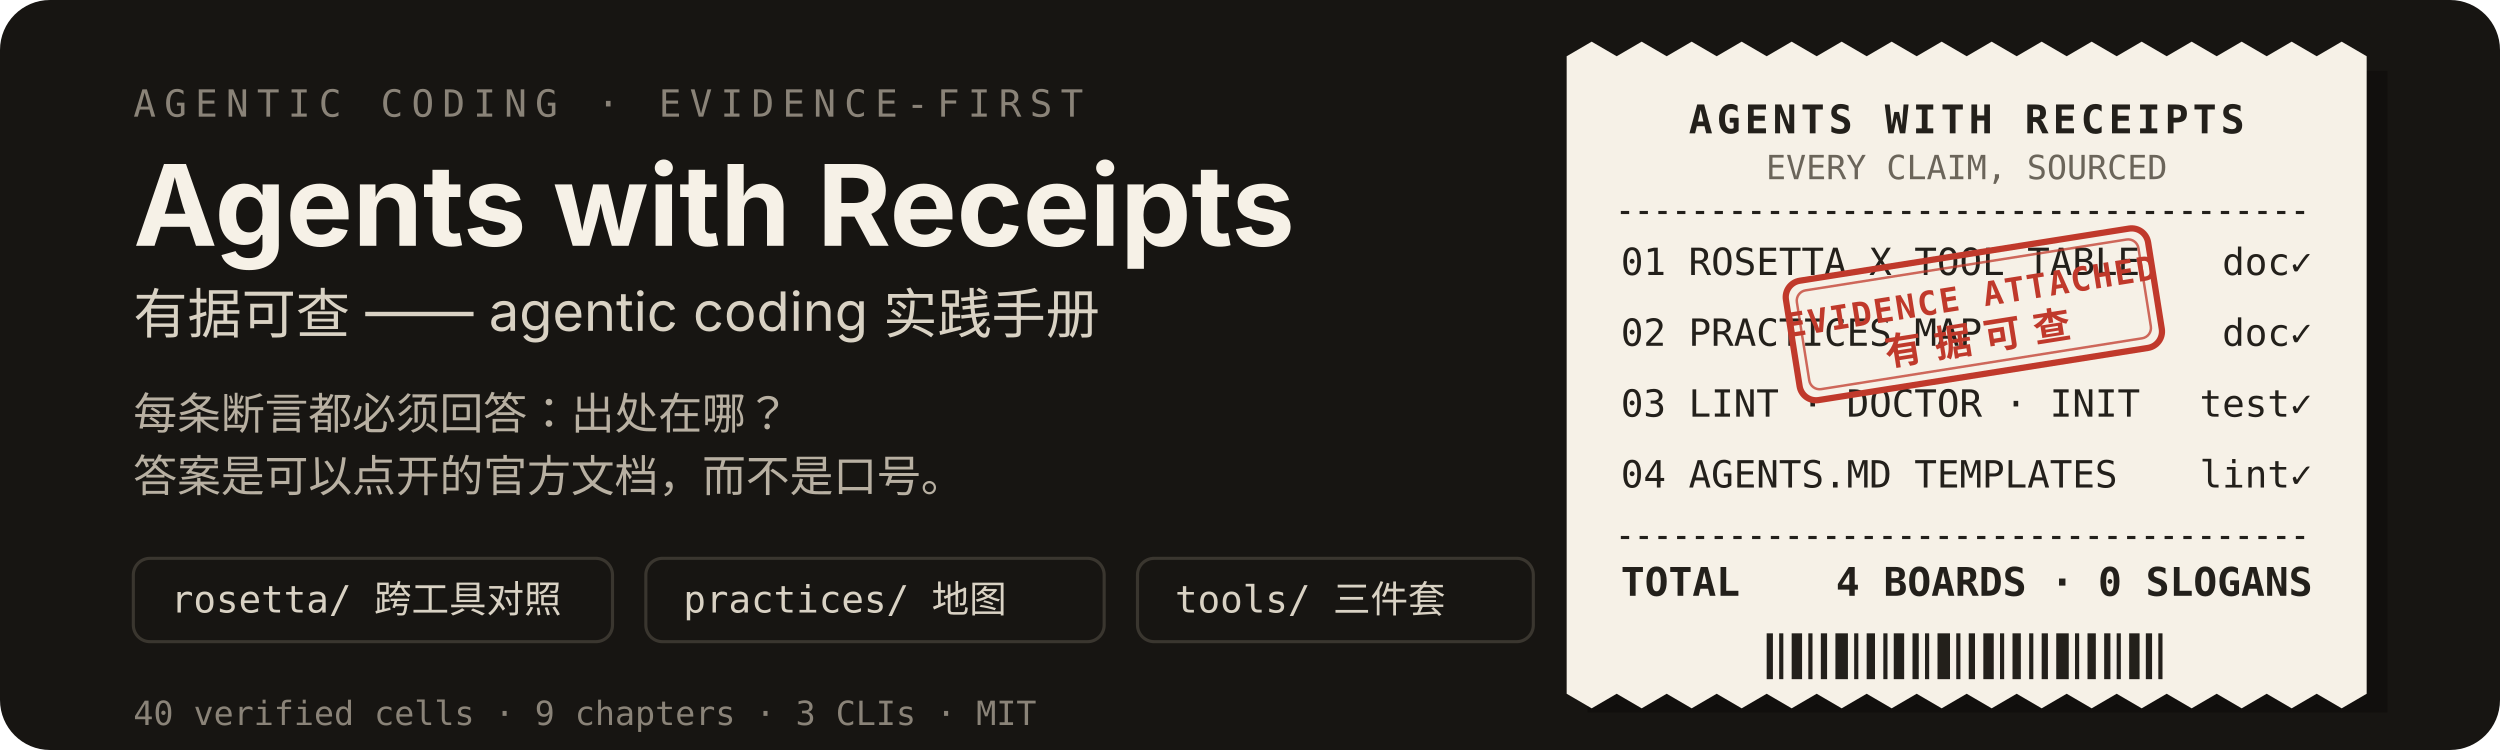
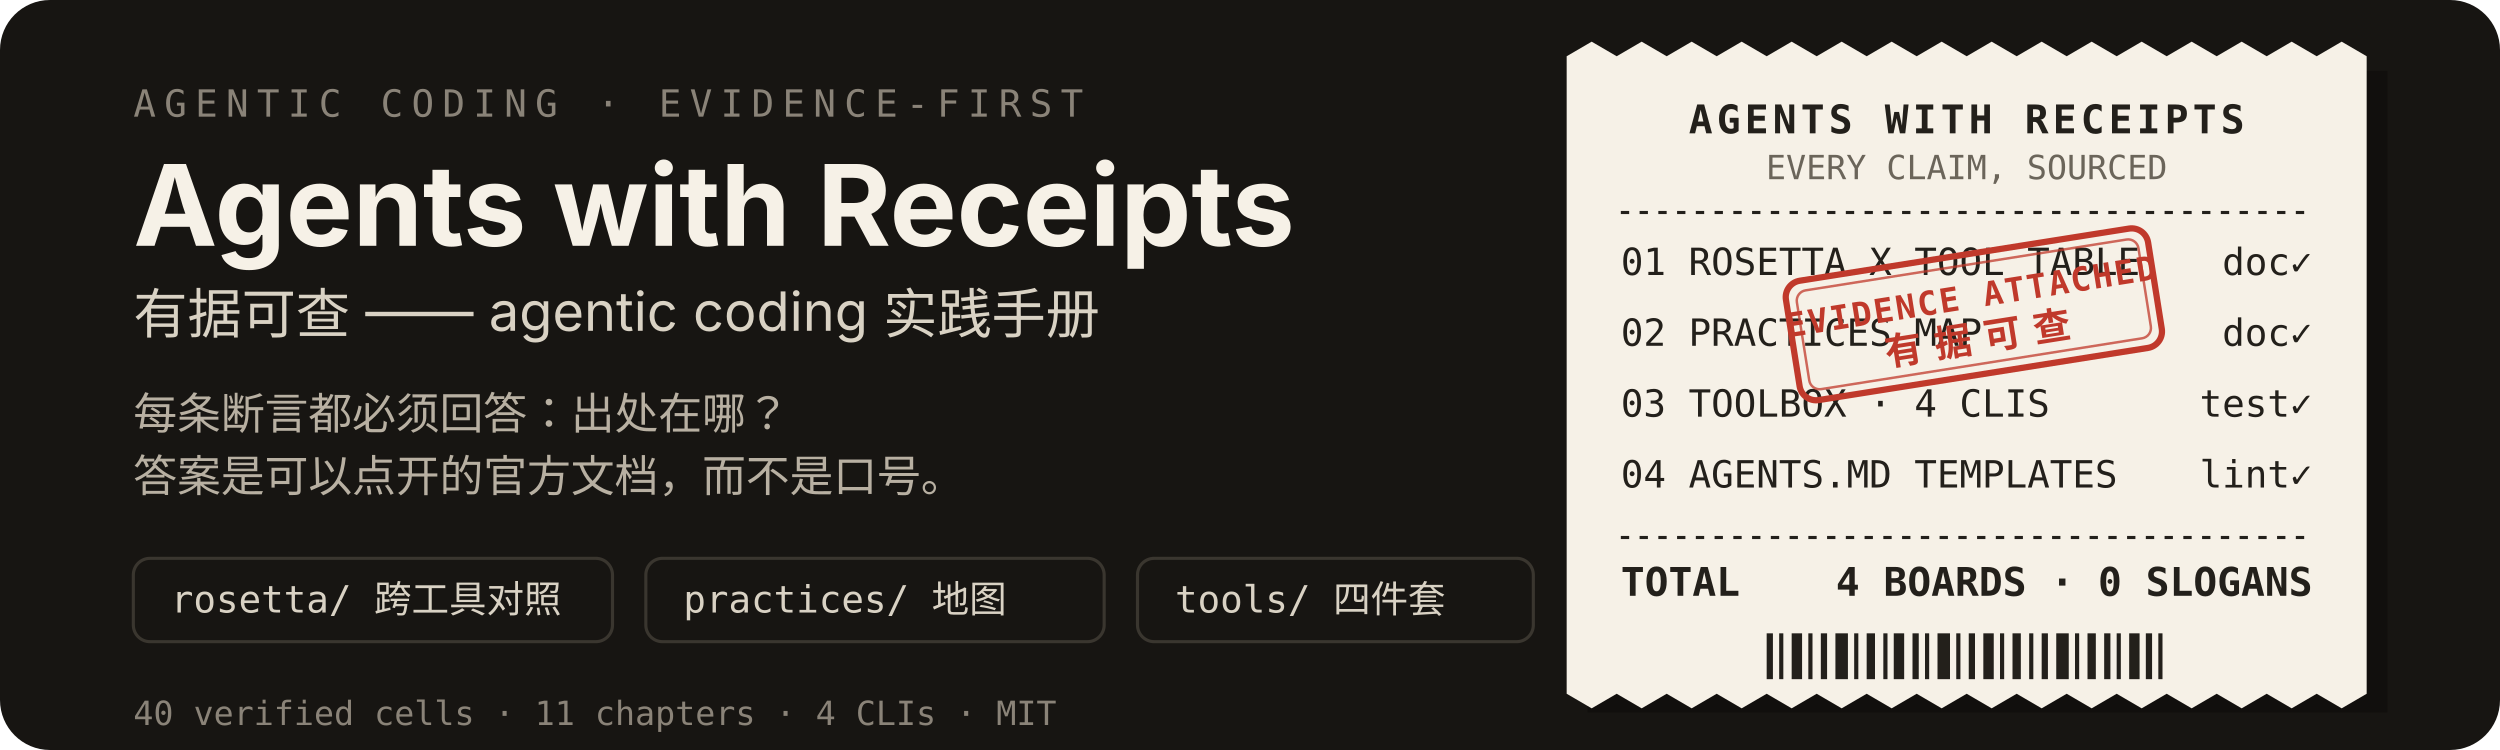
<svg xmlns="http://www.w3.org/2000/svg" width="1200" height="360" viewBox="0 0 1200 360" role="img" aria-labelledby="t d">
  <rect width="1200" height="360" rx="24" fill="#171512" />
  <g transform="translate(64 56)" font-family="-apple-system, BlinkMacSystemFont, 'Segoe UI', 'PingFang SC', sans-serif">
    <text y="0" font-family="ui-monospace, SFMono-Regular, Menlo, monospace" font-size="18" letter-spacing="4" fill="#8A8378">AGENTIC CODING · EVIDENCE-FIRST</text>
    <text y="62" font-size="54" font-weight="700" fill="#F6F1E7">Agents with Receipts</text>
    <text y="104" font-size="26" fill="#D9D2C4">有据可查 —— agentic coding 实践手册</text>
    <text y="150" font-size="21" fill="#B8B0A2">每条断言都必须回答：出处在哪？</text>
    <text y="180" font-size="21" fill="#B8B0A2">答案是可以点开的官方文档，而不是口号。</text>
    <g font-family="ui-monospace, SFMono-Regular, Menlo, monospace" font-size="18">
      <rect x="0" y="212" width="230" height="40" rx="8" fill="none" stroke="#3A362F" stroke-width="1.5" />
      <text x="18" y="238" fill="#D9D2C4">rosetta/ 跨工具对照</text>
      <rect x="246" y="212" width="220" height="40" rx="8" fill="none" stroke="#3A362F" stroke-width="1.5" />
      <text x="264" y="238" fill="#D9D2C4">practices/ 地图</text>
      <rect x="482" y="212" width="190" height="40" rx="8" fill="none" stroke="#3A362F" stroke-width="1.5" />
-       <text x="500" y="238" fill="#D9D2C4">tools/ 三件套</text>
+       <text x="500" y="238" fill="#D9D2C4">tools/ 四件套</text>
    </g>
-     <text y="292" font-family="ui-monospace, SFMono-Regular, Menlo, monospace" font-size="16" fill="#8A8378">40 verified cells · 9 chapters · 3 CLIs · MIT</text>
+     <text y="292" font-family="ui-monospace, SFMono-Regular, Menlo, monospace" font-size="16" fill="#8A8378">40 verified cells · 11 chapters · 4 CLIs · MIT</text>
  </g>
  <g transform="translate(752 18)">
    <rect x="10" y="16" width="384" height="308" fill="#000000" opacity="0.28" />
    <path fill="#F6F1E7" d="M0,9 l12,-7 l12,7 l12,-7 l12,7 l12,-7 l12,7 l12,-7 l12,7 l12,-7 l12,7 l12,-7 l12,7 l12,-7 l12,7 l12,-7 l12,7 l12,-7 l12,7 l12,-7 l12,7 l12,-7 l12,7 l12,-7 l12,7 l12,-7 l12,7 l12,-7 l12,7 l12,-7 l12,7 l12,-7 l12,7 L384,315 l-12,7 l-12,-7 l-12,7 l-12,-7 l-12,7 l-12,-7 l-12,7 l-12,-7 l-12,7 l-12,-7 l-12,7 l-12,-7 l-12,7 l-12,-7 l-12,7 l-12,-7 l-12,7 l-12,-7 l-12,7 l-12,-7 l-12,7 l-12,-7 l-12,7 l-12,-7 l-12,7 l-12,-7 l-12,7 l-12,-7 l-12,7 l-12,-7 l-12,7 l-12,-7 Z" />
    <g font-family="ui-monospace, SFMono-Regular, Menlo, monospace" fill="#23201B">
      <text x="192" y="46" text-anchor="middle" font-size="19" font-weight="700" letter-spacing="2">AGENTS WITH RECEIPTS</text>
      <text x="192" y="68" text-anchor="middle" font-size="16" fill="#6B655A">EVERY CLAIM, SOURCED</text>
      <line x1="26" y1="84" x2="358" y2="84" stroke="#23201B" stroke-width="1.5" stroke-dasharray="4 5" />
      <g font-size="18">
        <text x="26" y="114">01 ROSETTA X-TOOL TABLE</text>
        <text x="358" y="114" text-anchor="end">doc✓</text>
        <text x="26" y="148">02 PRACTICES MAP</text>
        <text x="358" y="148" text-anchor="end">doc✓</text>
-         <text x="26" y="182">03 LINT · DOCTOR · INIT</text>
+         <text x="26" y="182">03 TOOLBOX · 4 CLIS</text>
        <text x="358" y="182" text-anchor="end">test✓</text>
        <text x="26" y="216">04 AGENTS.MD TEMPLATES</text>
        <text x="358" y="216" text-anchor="end">lint✓</text>
      </g>
      <line x1="26" y1="240" x2="358" y2="240" stroke="#23201B" stroke-width="1.5" stroke-dasharray="4 5" />
      <text x="26" y="268" font-size="19" font-weight="700">TOTAL</text>
      <text x="358" y="268" text-anchor="end" font-size="19" font-weight="700">4 BOARDS · 0 SLOGANS</text>
      <g fill="#23201B" transform="translate(96 286)">
        <rect x="0" width="3" height="22" />
        <rect x="6" width="2" height="22" />
        <rect x="12" width="5" height="22" />
        <rect x="20" width="2" height="22" />
        <rect x="26" width="3" height="22" />
        <rect x="33" width="6" height="22" />
        <rect x="42" width="2" height="22" />
        <rect x="48" width="4" height="22" />
        <rect x="56" width="2" height="22" />
        <rect x="61" width="5" height="22" />
        <rect x="70" width="3" height="22" />
        <rect x="76" width="2" height="22" />
        <rect x="82" width="6" height="22" />
        <rect x="91" width="2" height="22" />
        <rect x="97" width="3" height="22" />
        <rect x="104" width="5" height="22" />
        <rect x="112" width="2" height="22" />
        <rect x="118" width="4" height="22" />
        <rect x="126" width="2" height="22" />
        <rect x="132" width="3" height="22" />
        <rect x="139" width="6" height="22" />
        <rect x="148" width="2" height="22" />
        <rect x="154" width="4" height="22" />
        <rect x="162" width="3" height="22" />
        <rect x="168" width="2" height="22" />
        <rect x="174" width="5" height="22" />
        <rect x="182" width="3" height="22" />
        <rect x="188" width="2" height="22" />
      </g>
    </g>
    <g transform="translate(104 118) rotate(-9)">
      <rect x="0" y="0" width="176" height="58" rx="8" fill="none" stroke="#C0392B" stroke-width="3" />
      <rect x="5" y="5" width="166" height="48" rx="5" fill="none" stroke="#C0392B" stroke-width="1.2" opacity="0.75" />
      <text x="88" y="26" text-anchor="middle" font-family="ui-monospace, SFMono-Regular, Menlo, monospace" font-size="16" font-weight="700" fill="#C0392B" letter-spacing="1">EVIDENCE ATTACHED</text>
      <text x="88" y="47" text-anchor="middle" font-family="-apple-system, BlinkMacSystemFont, 'PingFang SC', sans-serif" font-size="18" font-weight="700" fill="#C0392B" letter-spacing="6">有据可查</text>
    </g>
  </g>
</svg>
